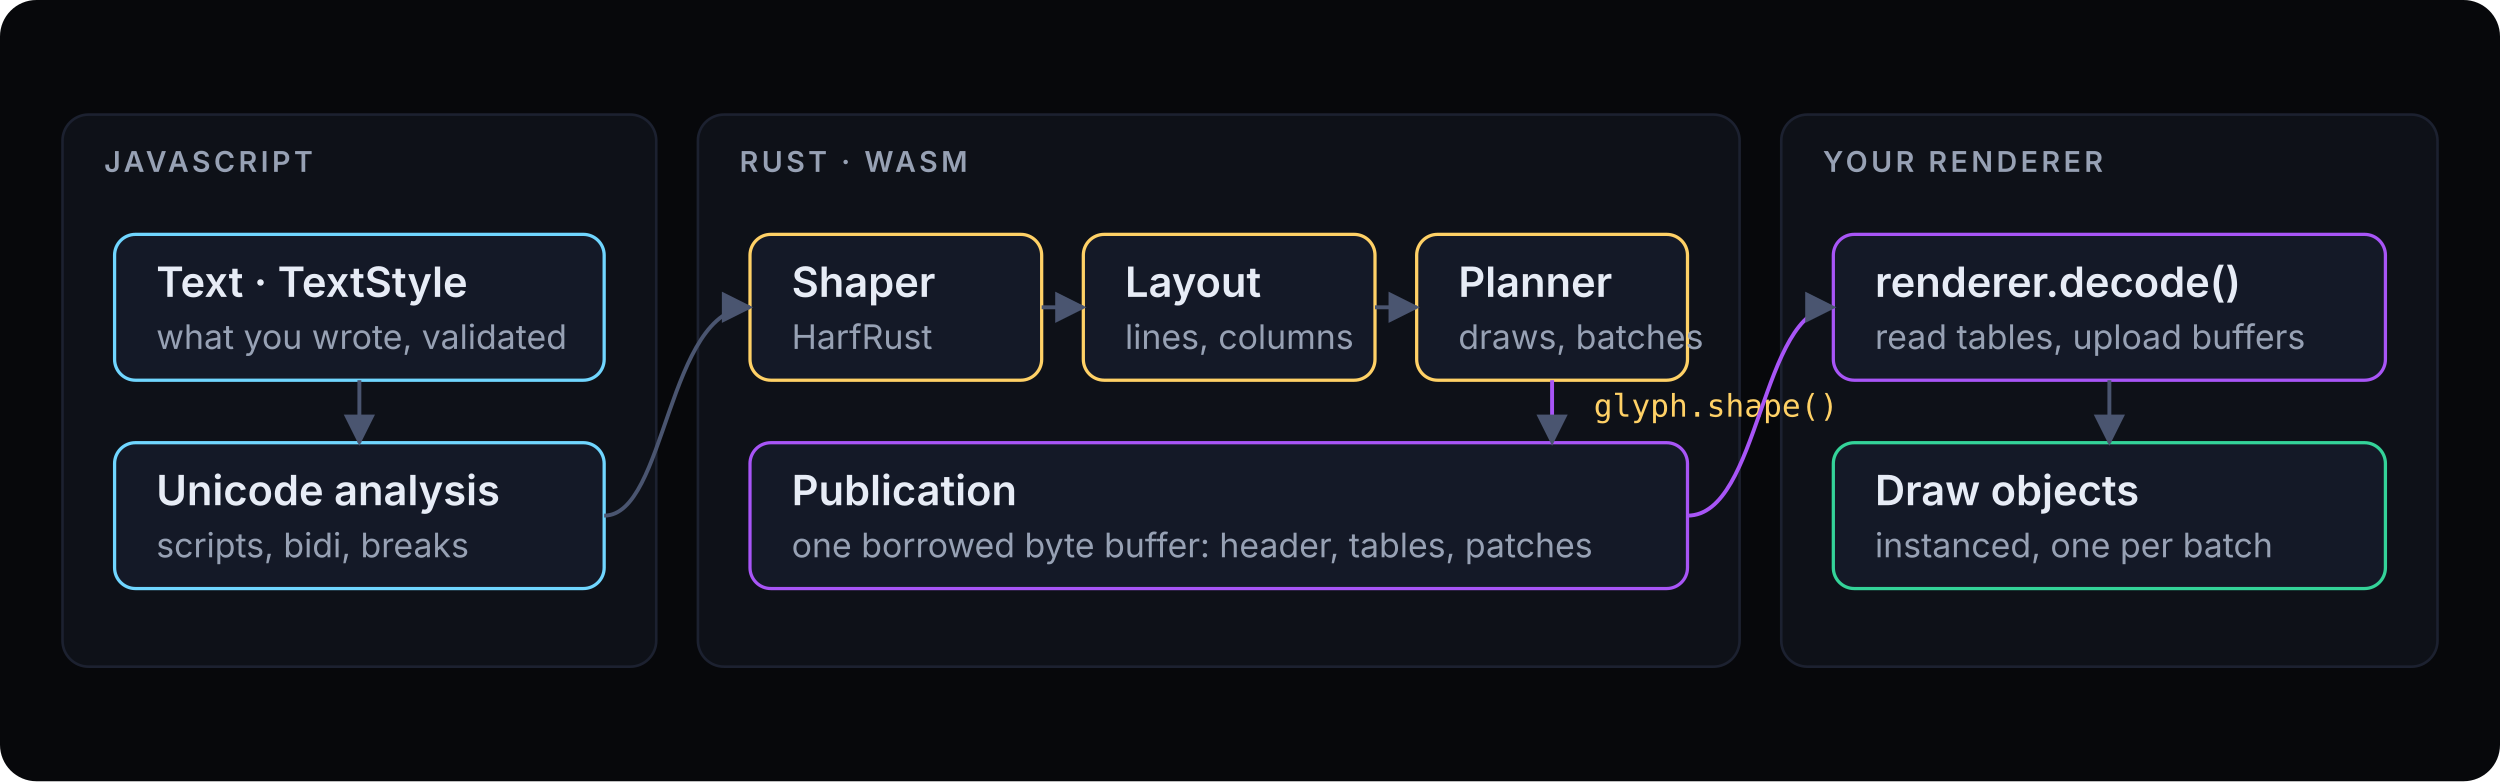
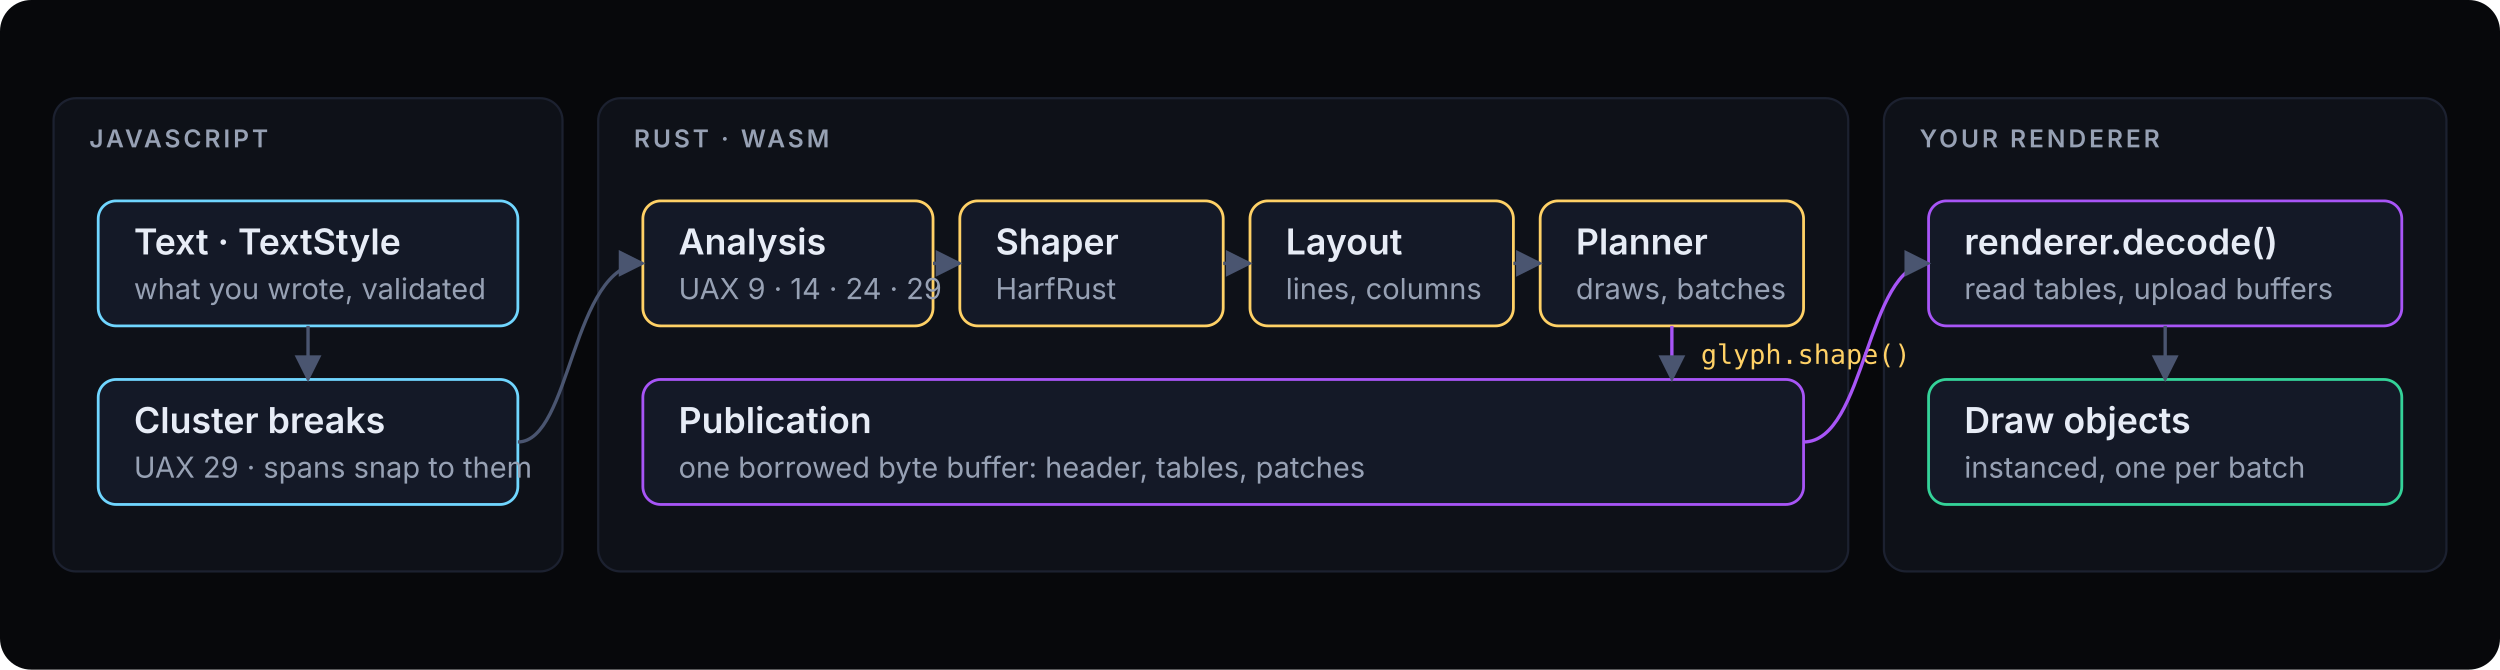
- <svg xmlns="http://www.w3.org/2000/svg" viewBox="0 0 960 300" width="960" height="300" role="img" aria-labelledby="t d">
+ <svg xmlns="http://www.w3.org/2000/svg" viewBox="0 0 1120 300" width="1120" height="300" role="img" aria-labelledby="t d">
  <defs>
    <style>
      .bg { fill: #07080b; }
      .lane { fill: #0e1118; stroke: #1c2130; stroke-width: 1; }
      .box { fill: #141927; stroke: #2a3247; stroke-width: 1.25; rx: 8; }
      .box.js { stroke: #70d6ff; }
      .box.rs { stroke: #ffd166; }
      .box.out { stroke: #a855f7; }
      .box.gpu { stroke: #34d399; }
      .label { font: 600 16px/1 Inter, ui-sans-serif, system-ui, sans-serif; fill: #e7ecf6; }
      .sub { font: 400 13px/1 Inter, ui-sans-serif, system-ui, sans-serif; fill: #97a1b4; }
      .lanename { font: 600 11px/1 Inter, ui-sans-serif, system-ui, sans-serif; fill: #97a1b4; letter-spacing: 0.12em; }
      .mono { font: 500 12px/1 'JetBrains Mono', ui-monospace, SFMono-Regular, Menlo, monospace; fill: #ffd166; }
      .edge { fill: none; stroke: #4a5570; stroke-width: 1.5; marker-end: url(#arrow); }
      .edge.hot { stroke: #a855f7; }
    </style>
    <marker id="arrow" viewBox="0 0 10 10" refX="9" refY="5" markerWidth="8" markerHeight="8" orient="auto-start-reverse">
      <path d="M 0 0 L 10 5 L 0 10 z" fill="#4a5570" />
    </marker>
  </defs>
-   <rect class="bg" width="960" height="300" rx="14" />
+   <rect class="bg" width="1120" height="300" rx="14" />
  <rect class="lane" x="24" y="44" width="228" height="212" rx="10" />
  <text class="lanename" x="40" y="66">JAVASCRIPT</text>
-   <rect class="lane" x="268" y="44" width="400" height="212" rx="10" />
+   <rect class="lane" x="268" y="44" width="560" height="212" rx="10" />
  <text class="lanename" x="284" y="66">RUST · WASM</text>
-   <rect class="lane" x="684" y="44" width="252" height="212" rx="10" />
-   <text class="lanename" x="700" y="66">YOUR RENDERER</text>
+   <rect class="lane" x="844" y="44" width="252" height="212" rx="10" />
+   <text class="lanename" x="860" y="66">YOUR RENDERER</text>
  <rect class="box js" x="44" y="90" width="188" height="56" />
  <text class="label" x="60" y="114">Text · TextStyle</text>
  <text class="sub" x="60" y="134">what you wrote, validated</text>
  <rect class="box js" x="44" y="170" width="188" height="56" />
-   <text class="label" x="60" y="194">Unicode analysis</text>
-   <text class="sub" x="60" y="214">scripts, bidi, breaks</text>
-   <rect class="box rs" x="288" y="90" width="112" height="56" />
-   <text class="label" x="304" y="114">Shaper</text>
-   <text class="sub" x="304" y="134">HarfRust</text>
-   <rect class="box rs" x="416" y="90" width="112" height="56" />
-   <text class="label" x="432" y="114">Layout</text>
-   <text class="sub" x="432" y="134">lines, columns</text>
-   <rect class="box rs" x="544" y="90" width="104" height="56" />
-   <text class="label" x="560" y="114">Planner</text>
-   <text class="sub" x="560" y="134">draws, batches</text>
-   <rect class="box out" x="288" y="170" width="360" height="56" />
+   <text class="label" x="60" y="194">Cluster breaks</text>
+   <text class="sub" x="60" y="214">UAX 29 · spans snap to them</text>
+   <rect class="box rs" x="288" y="90" width="130" height="56" />
+   <text class="label" x="304" y="114">Analysis</text>
+   <text class="sub" x="304" y="134">UAX 9 · 14 · 24 · 29</text>
+   <rect class="box rs" x="430" y="90" width="118" height="56" />
+   <text class="label" x="446" y="114">Shaper</text>
+   <text class="sub" x="446" y="134">HarfRust</text>
+   <rect class="box rs" x="560" y="90" width="118" height="56" />
+   <text class="label" x="576" y="114">Layout</text>
+   <text class="sub" x="576" y="134">lines, columns</text>
+   <rect class="box rs" x="690" y="90" width="118" height="56" />
+   <text class="label" x="706" y="114">Planner</text>
+   <text class="sub" x="706" y="134">draws, batches</text>
+   <rect class="box out" x="288" y="170" width="520" height="56" />
  <text class="label" x="304" y="194">Publication</text>
  <text class="sub" x="304" y="214">one borrowed byte buffer: header, tables, patches</text>
-   <text class="mono" x="612" y="160">glyph.shape()</text>
-   <rect class="box out" x="704" y="90" width="212" height="56" />
-   <text class="label" x="720" y="114">renderer.decode()</text>
-   <text class="sub" x="720" y="134">read tables, upload buffers</text>
-   <rect class="box gpu" x="704" y="170" width="212" height="56" />
-   <text class="label" x="720" y="194">Draw objects</text>
-   <text class="sub" x="720" y="214">instanced, one per batch</text>
+   <text class="mono" x="762" y="163">glyph.shape()</text>
+   <rect class="box out" x="864" y="90" width="212" height="56" />
+   <text class="label" x="880" y="114">renderer.decode()</text>
+   <text class="sub" x="880" y="134">read tables, upload buffers</text>
+   <rect class="box gpu" x="864" y="170" width="212" height="56" />
+   <text class="label" x="880" y="194">Draw objects</text>
+   <text class="sub" x="880" y="214">instanced, one per batch</text>
  <path class="edge" d="M 138 146 L 138 170" />
  <path class="edge" d="M 232 198 C 256 198, 256 118, 288 118" />
-   <path class="edge" d="M 400 118 L 416 118" />
-   <path class="edge" d="M 528 118 L 544 118" />
-   <path class="edge hot" d="M 596 146 L 596 170" />
-   <path class="edge hot" d="M 648 198 C 676 198, 676 118, 704 118" />
-   <path class="edge" d="M 810 146 L 810 170" />
+   <path class="edge" d="M 418 118 L 430 118" />
+   <path class="edge" d="M 548 118 L 560 118" />
+   <path class="edge" d="M 678 118 L 690 118" />
+   <path class="edge hot" d="M 749 146 L 749 170" />
+   <path class="edge hot" d="M 808 198 C 836 198, 836 118, 864 118" />
+   <path class="edge" d="M 970 146 L 970 170" />
</svg>
